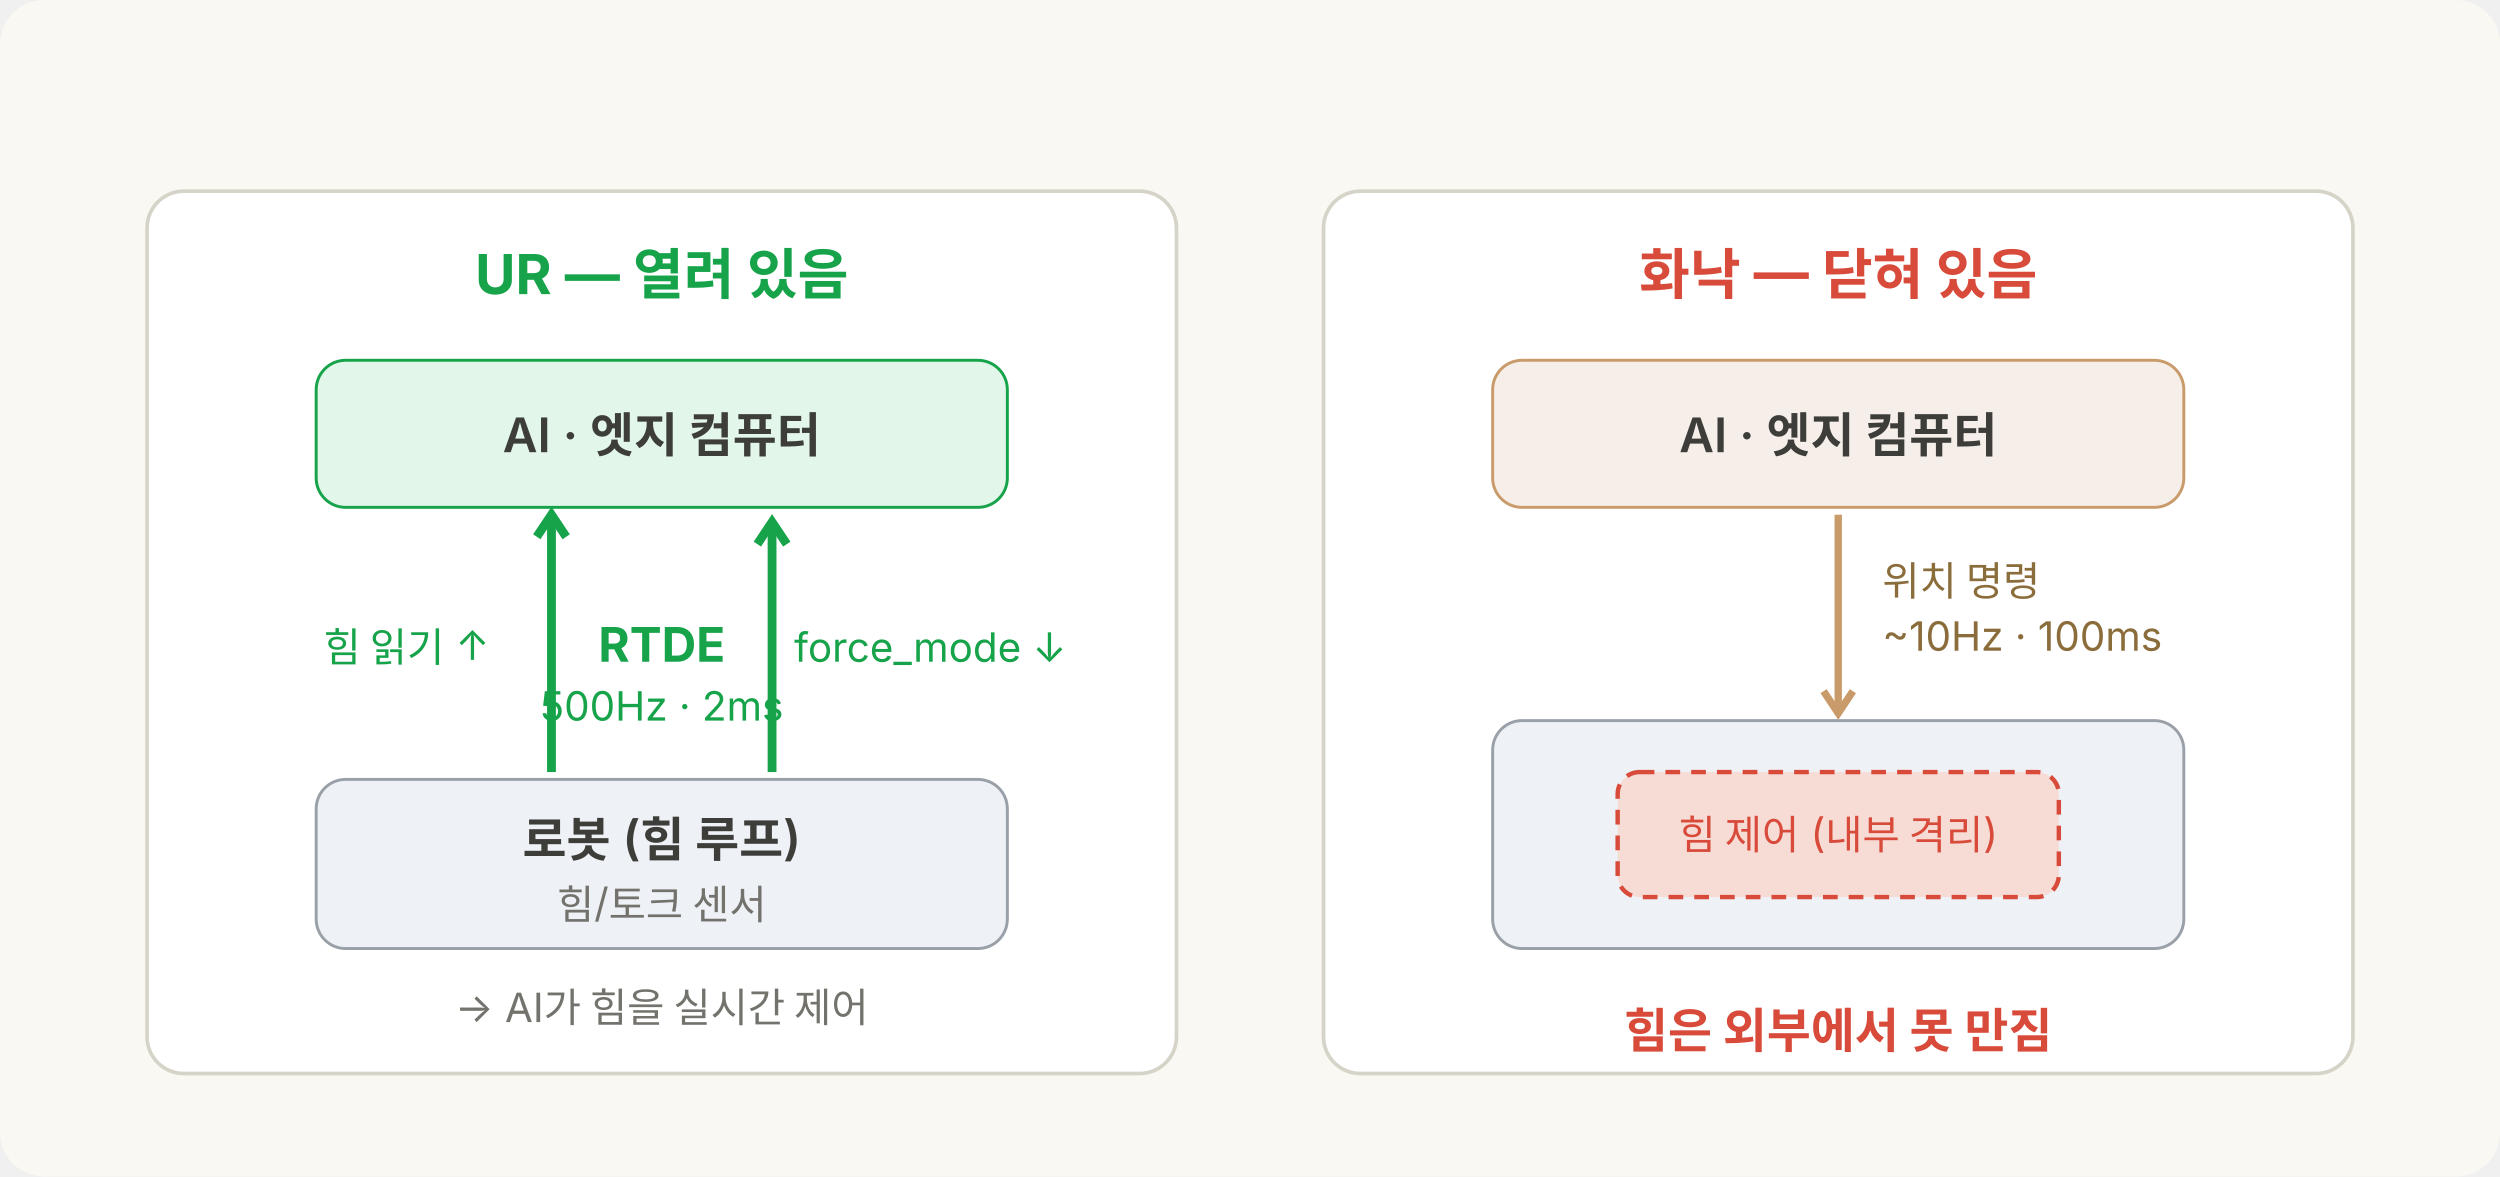
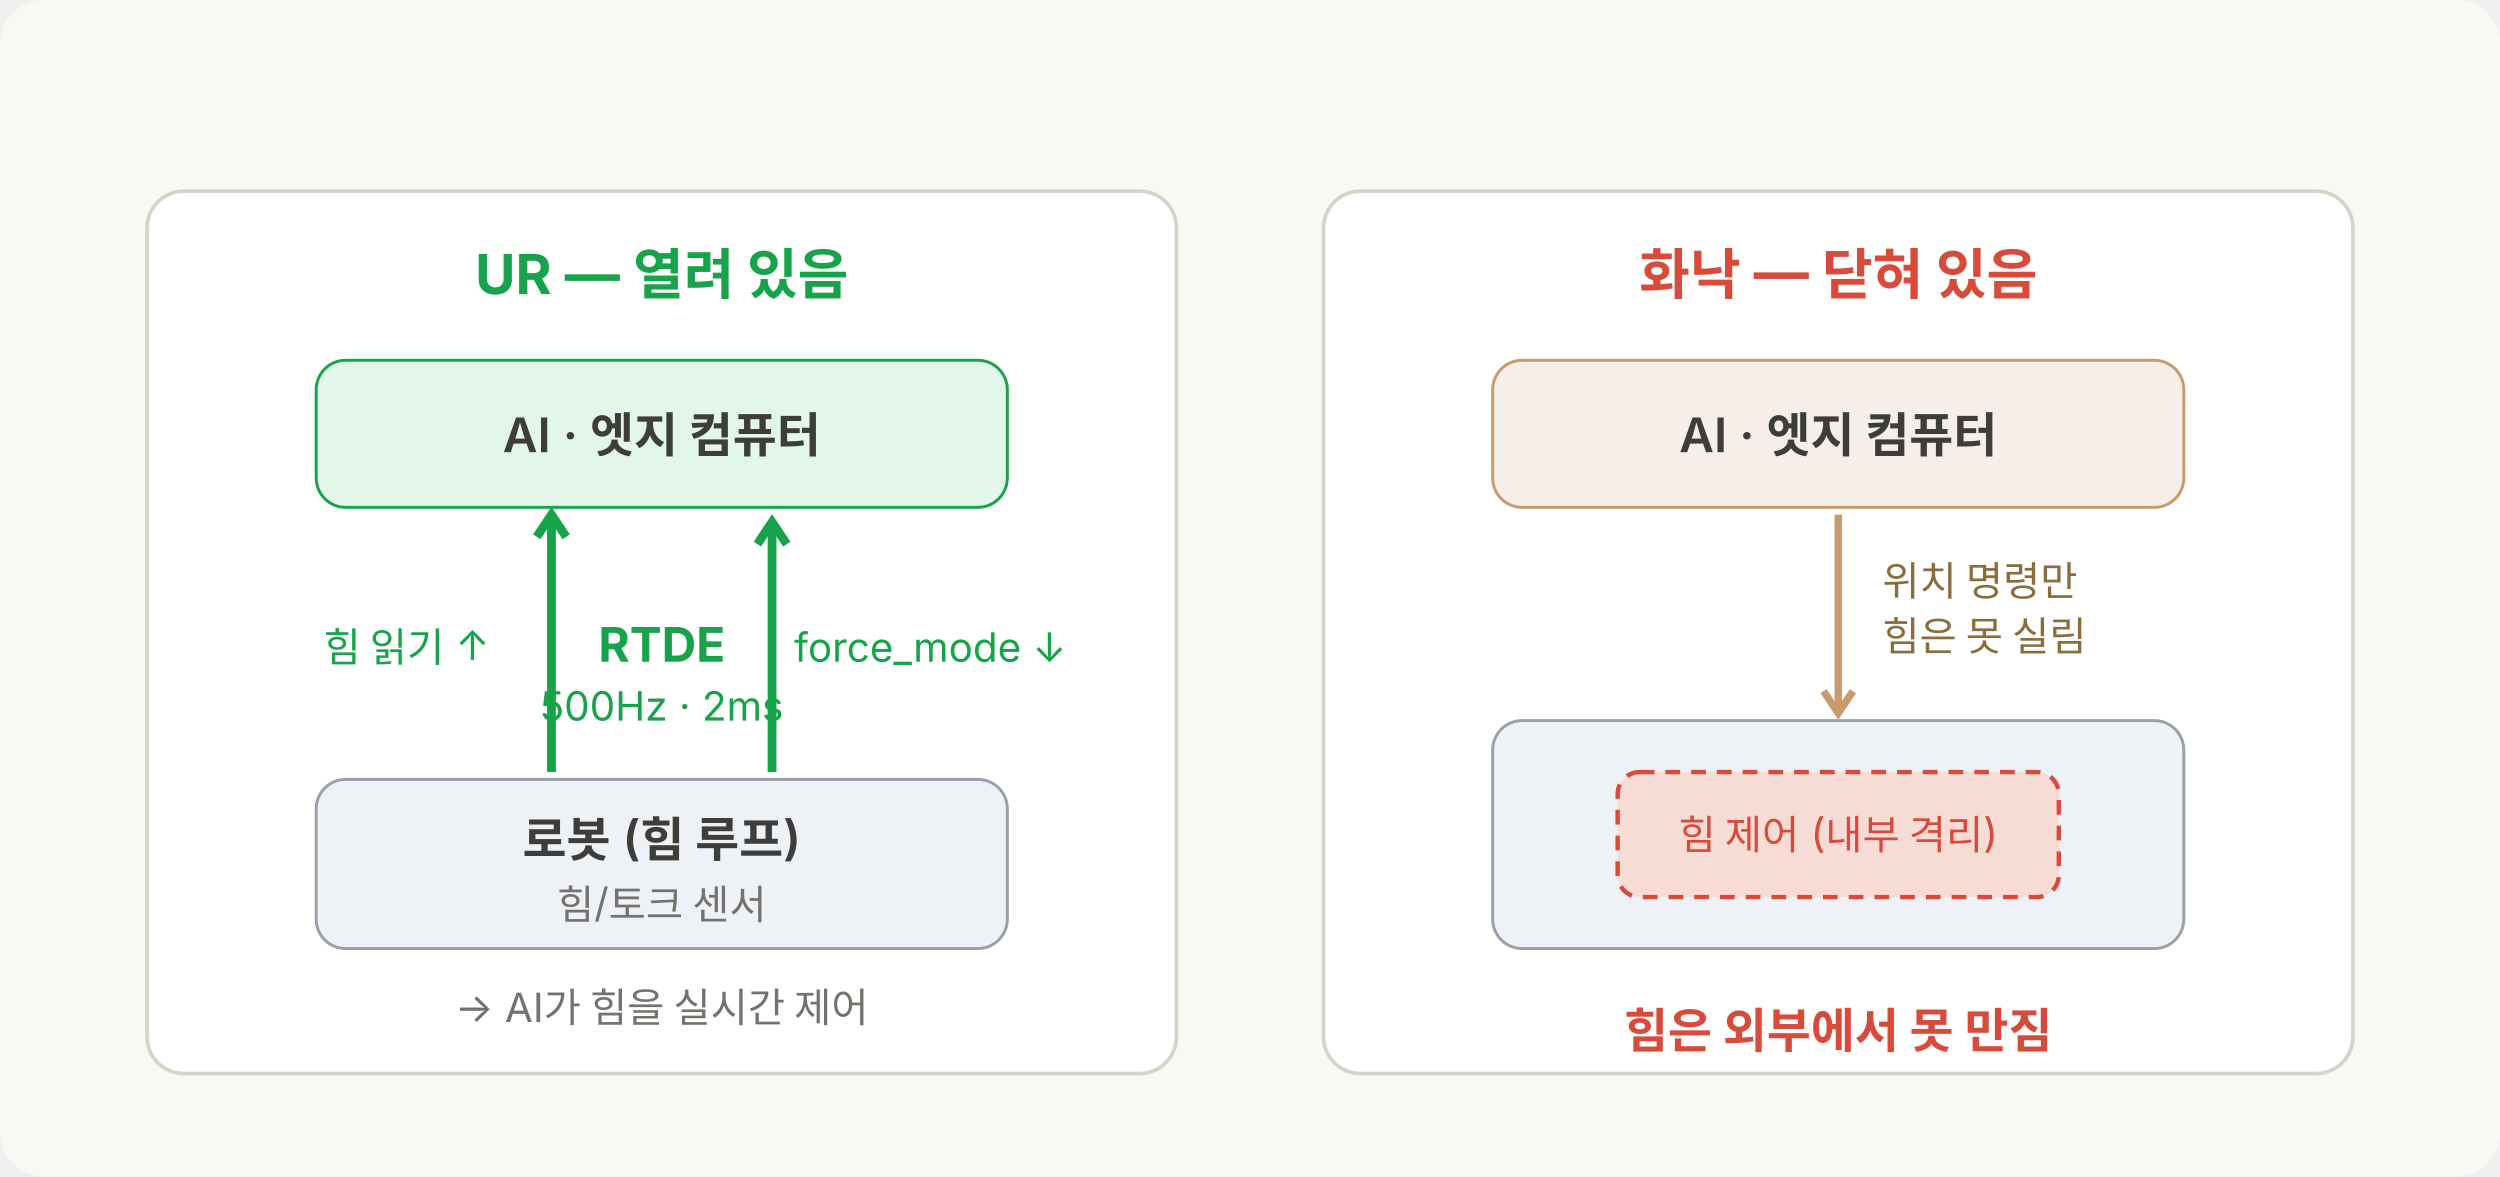
<svg xmlns="http://www.w3.org/2000/svg" width="100%" viewBox="0 0 680 320" role="img">
  <style>
text { font-family: -apple-system, BlinkMacSystemFont, "Apple SD Gothic Neo", "Malgun Gothic", sans-serif; }
.h{font-size:15px;font-weight:700;}
.b{font-size:13px;font-weight:600;fill:#3d3d3a;}
.s{font-size:11px;fill:#73726c;}
.big{font-size:13px;font-weight:700;}
</style>
  <rect x="0" y="0" width="680" height="320" rx="12" fill="#FAF8F2" />
  <rect x="40" y="52" width="280" height="240" rx="10" fill="#fff" stroke="#d6d3c8" stroke-width="1" />
  <text class="h" x="180" y="80" text-anchor="middle" style="fill:#16a34a">UR — 열려 있음</text>
  <rect x="86" y="98" width="188" height="40" rx="8" fill="#e3f6ea" stroke="#16a34a" stroke-width="0.8" />
  <text class="b" x="180" y="123" text-anchor="middle">AI · 엣지 컴퓨터</text>
  <rect x="86" y="212" width="188" height="46" rx="8" fill="#eef1f6" stroke="#9aa0a8" stroke-width="0.8" />
  <text class="b" x="180" y="233" text-anchor="middle">로봇 (힘 루프)</text>
  <text class="s" x="180" y="250" text-anchor="middle">힘/토크 센서</text>
  <g stroke="#16a34a" stroke-width="2.4">
    <line x1="150" y1="140" x2="150" y2="210" />
    <path d="M146,146 L150,140 L154,146" fill="none" />
    <line x1="210" y1="210" x2="210" y2="142" />
    <path d="M206,148 L210,142 L214,148" fill="none" />
  </g>
  <text class="big" x="180" y="180" text-anchor="middle" style="fill:#16a34a">RTDE</text>
  <text class="s" x="180" y="196" text-anchor="middle" style="fill:#16a34a">500Hz · 2ms</text>
  <text class="s" x="88" y="180" style="fill:#16a34a">힘 읽기 ↑</text>
  <text class="s" x="216" y="180" style="fill:#16a34a">force_mode ↓</text>
  <text class="s" x="180" y="278" text-anchor="middle">→ AI가 힘을 실시간 제어</text>
  <rect x="360" y="52" width="280" height="240" rx="10" fill="#fff" stroke="#d6d3c8" stroke-width="1" />
  <text class="h" x="500" y="80" text-anchor="middle" style="fill:#d84a3a">화낙 — 닫혀 있음</text>
  <rect x="406" y="98" width="188" height="40" rx="8" fill="#f6efe9" stroke="#c99a6a" stroke-width="0.8" />
  <text class="b" x="500" y="123" text-anchor="middle">AI · 엣지 컴퓨터</text>
  <rect x="406" y="196" width="188" height="62" rx="8" fill="#eef1f6" stroke="#9aa0a8" stroke-width="0.8" />
  <rect x="440" y="210" width="120" height="34" rx="6" fill="#f7dcd6" stroke="#d84a3a" stroke-width="1.2" stroke-dasharray="4 3" />
  <text class="s" x="500" y="231" text-anchor="middle" style="fill:#d84a3a">힘 제어 (내부 격리)</text>
  <line x1="500" y1="140" x2="500" y2="194" stroke="#c99a6a" stroke-width="2" />
  <path d="M496,188 L500,194 L504,188" fill="none" stroke="#c99a6a" stroke-width="2" />
-   <text class="s" x="512" y="162" style="fill:#8a6d3b">위치 명령</text>
-   <text class="s" x="512" y="177" style="fill:#8a6d3b">~10Hz · 100ms</text>
+   <text class="s" x="512" y="162" style="fill:#8a6d3b">위치 명령만</text>
+   <text class="s" x="512" y="177" style="fill:#8a6d3b">힘은 못 실림</text>
  <text class="big" x="500" y="285" text-anchor="middle" style="fill:#d84a3a">힘은 외부에서 못 만짐</text>
</svg>
